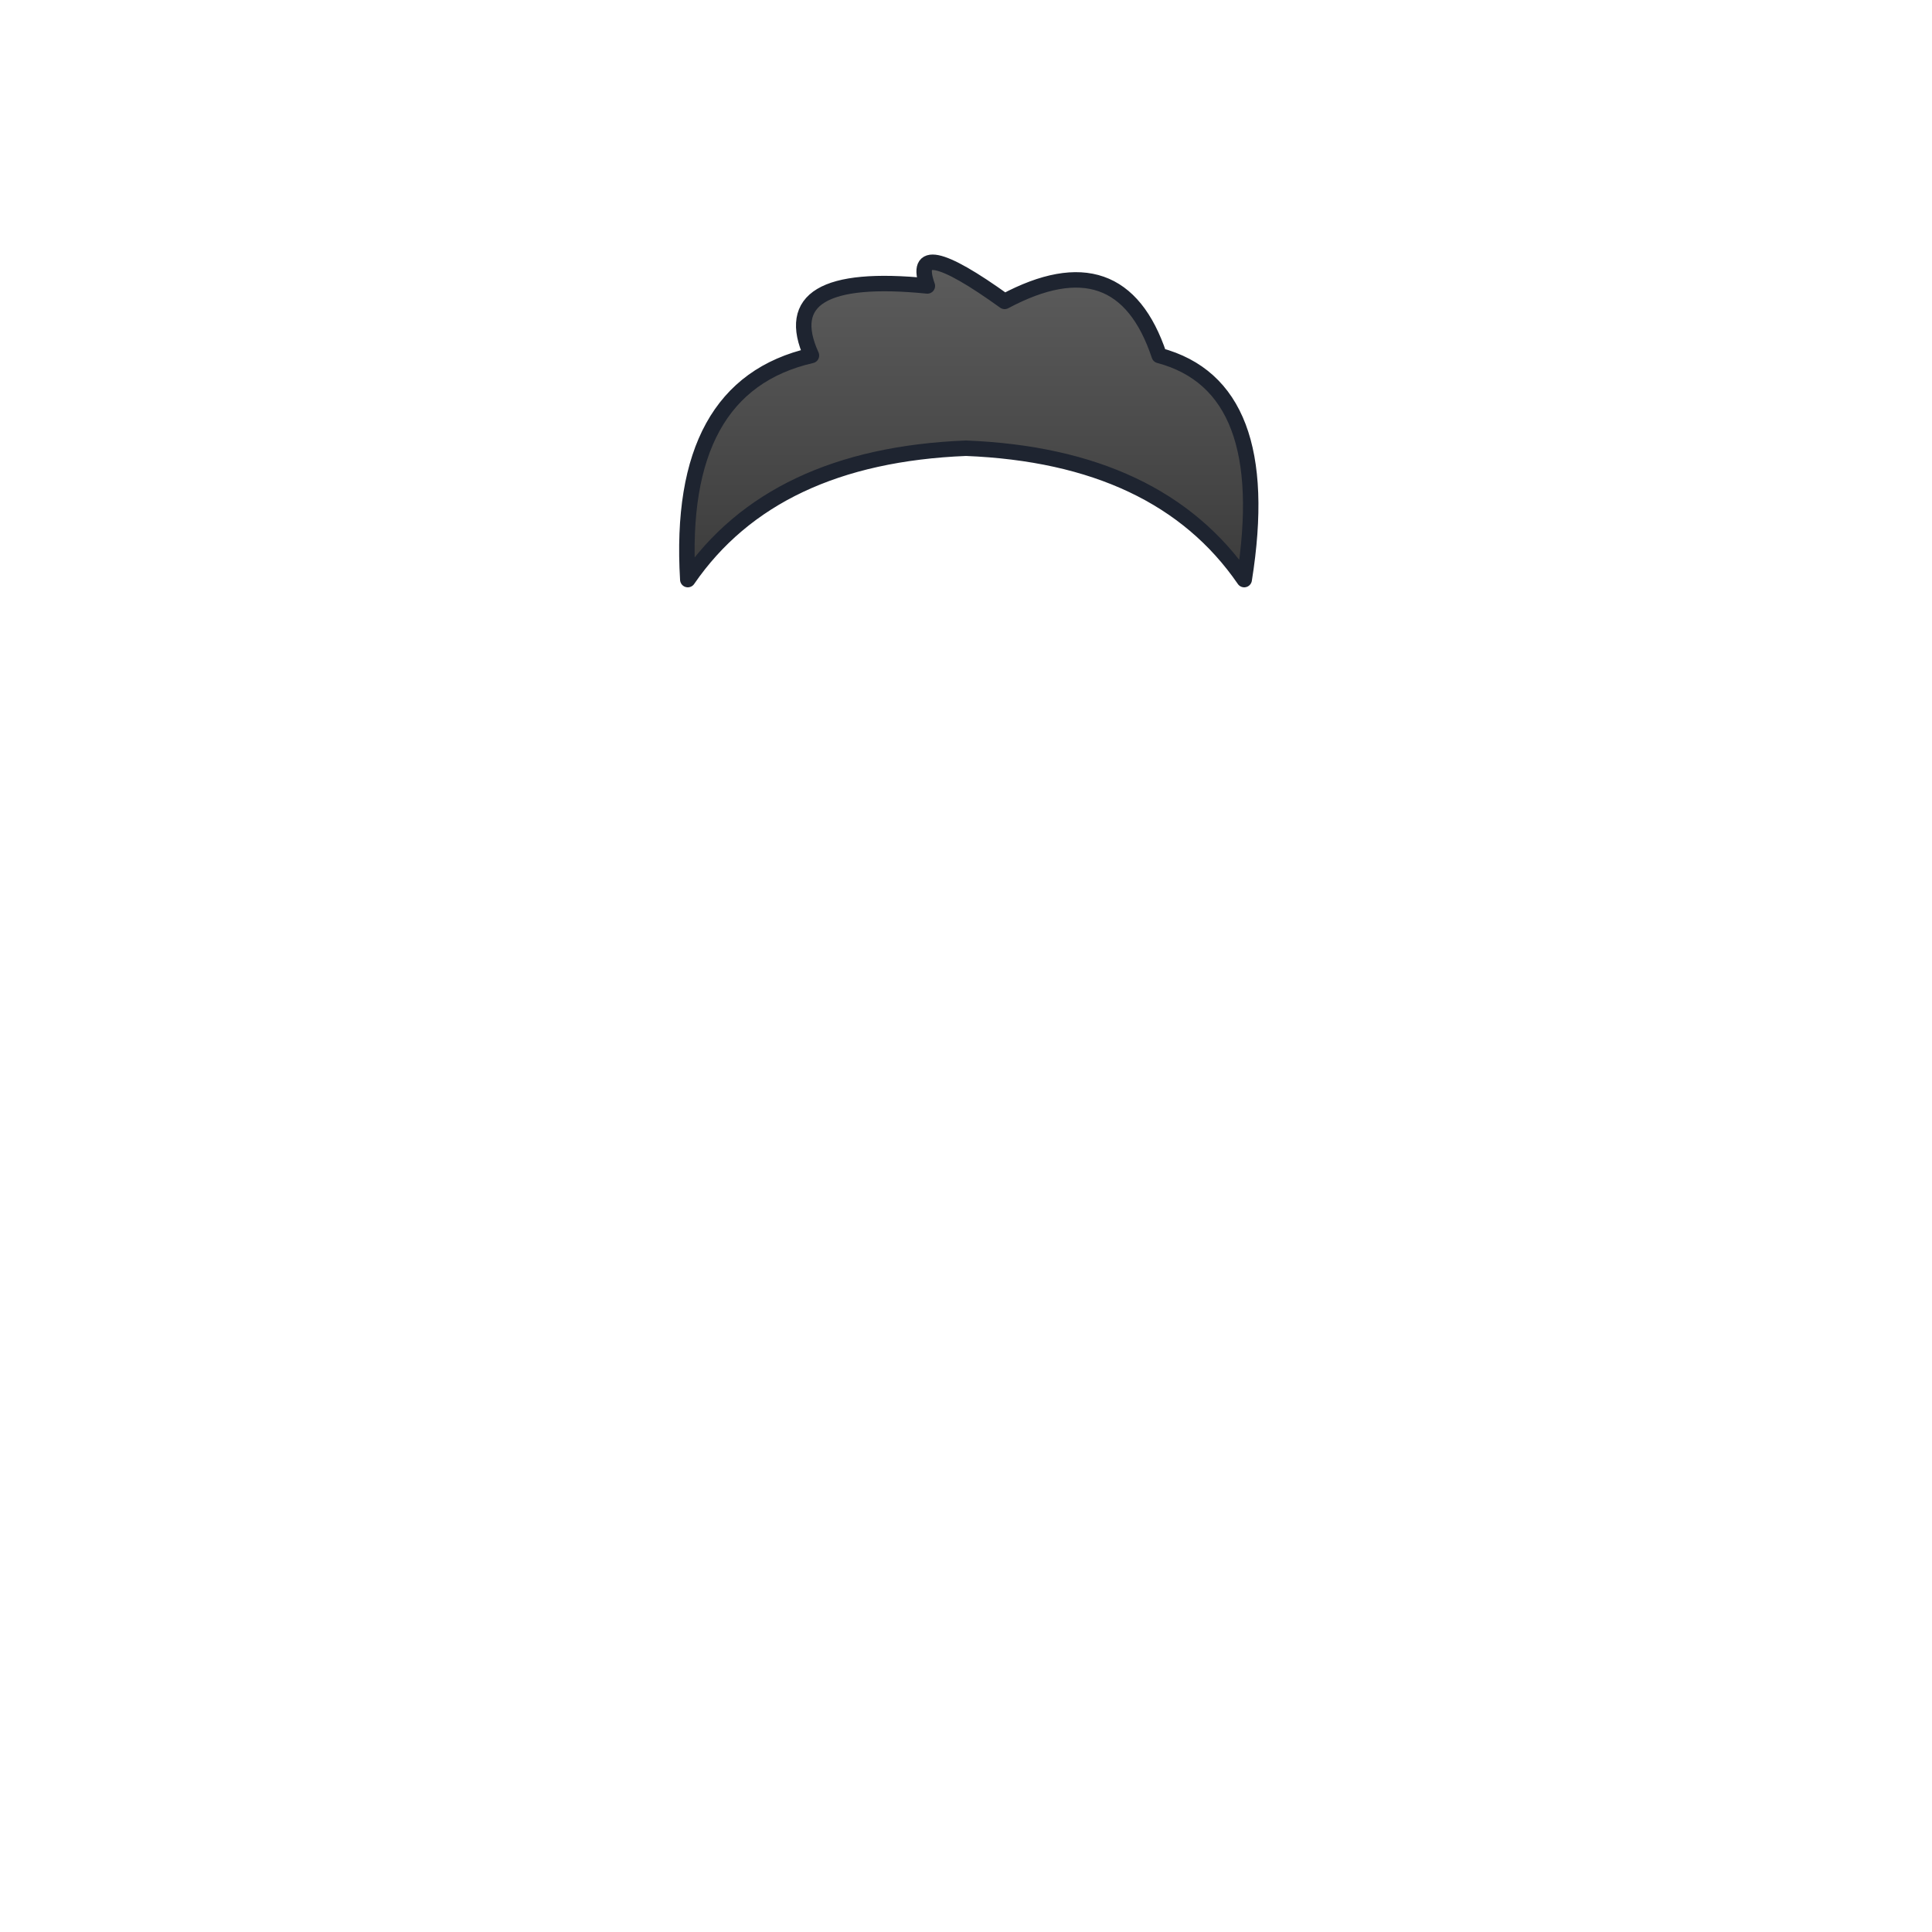
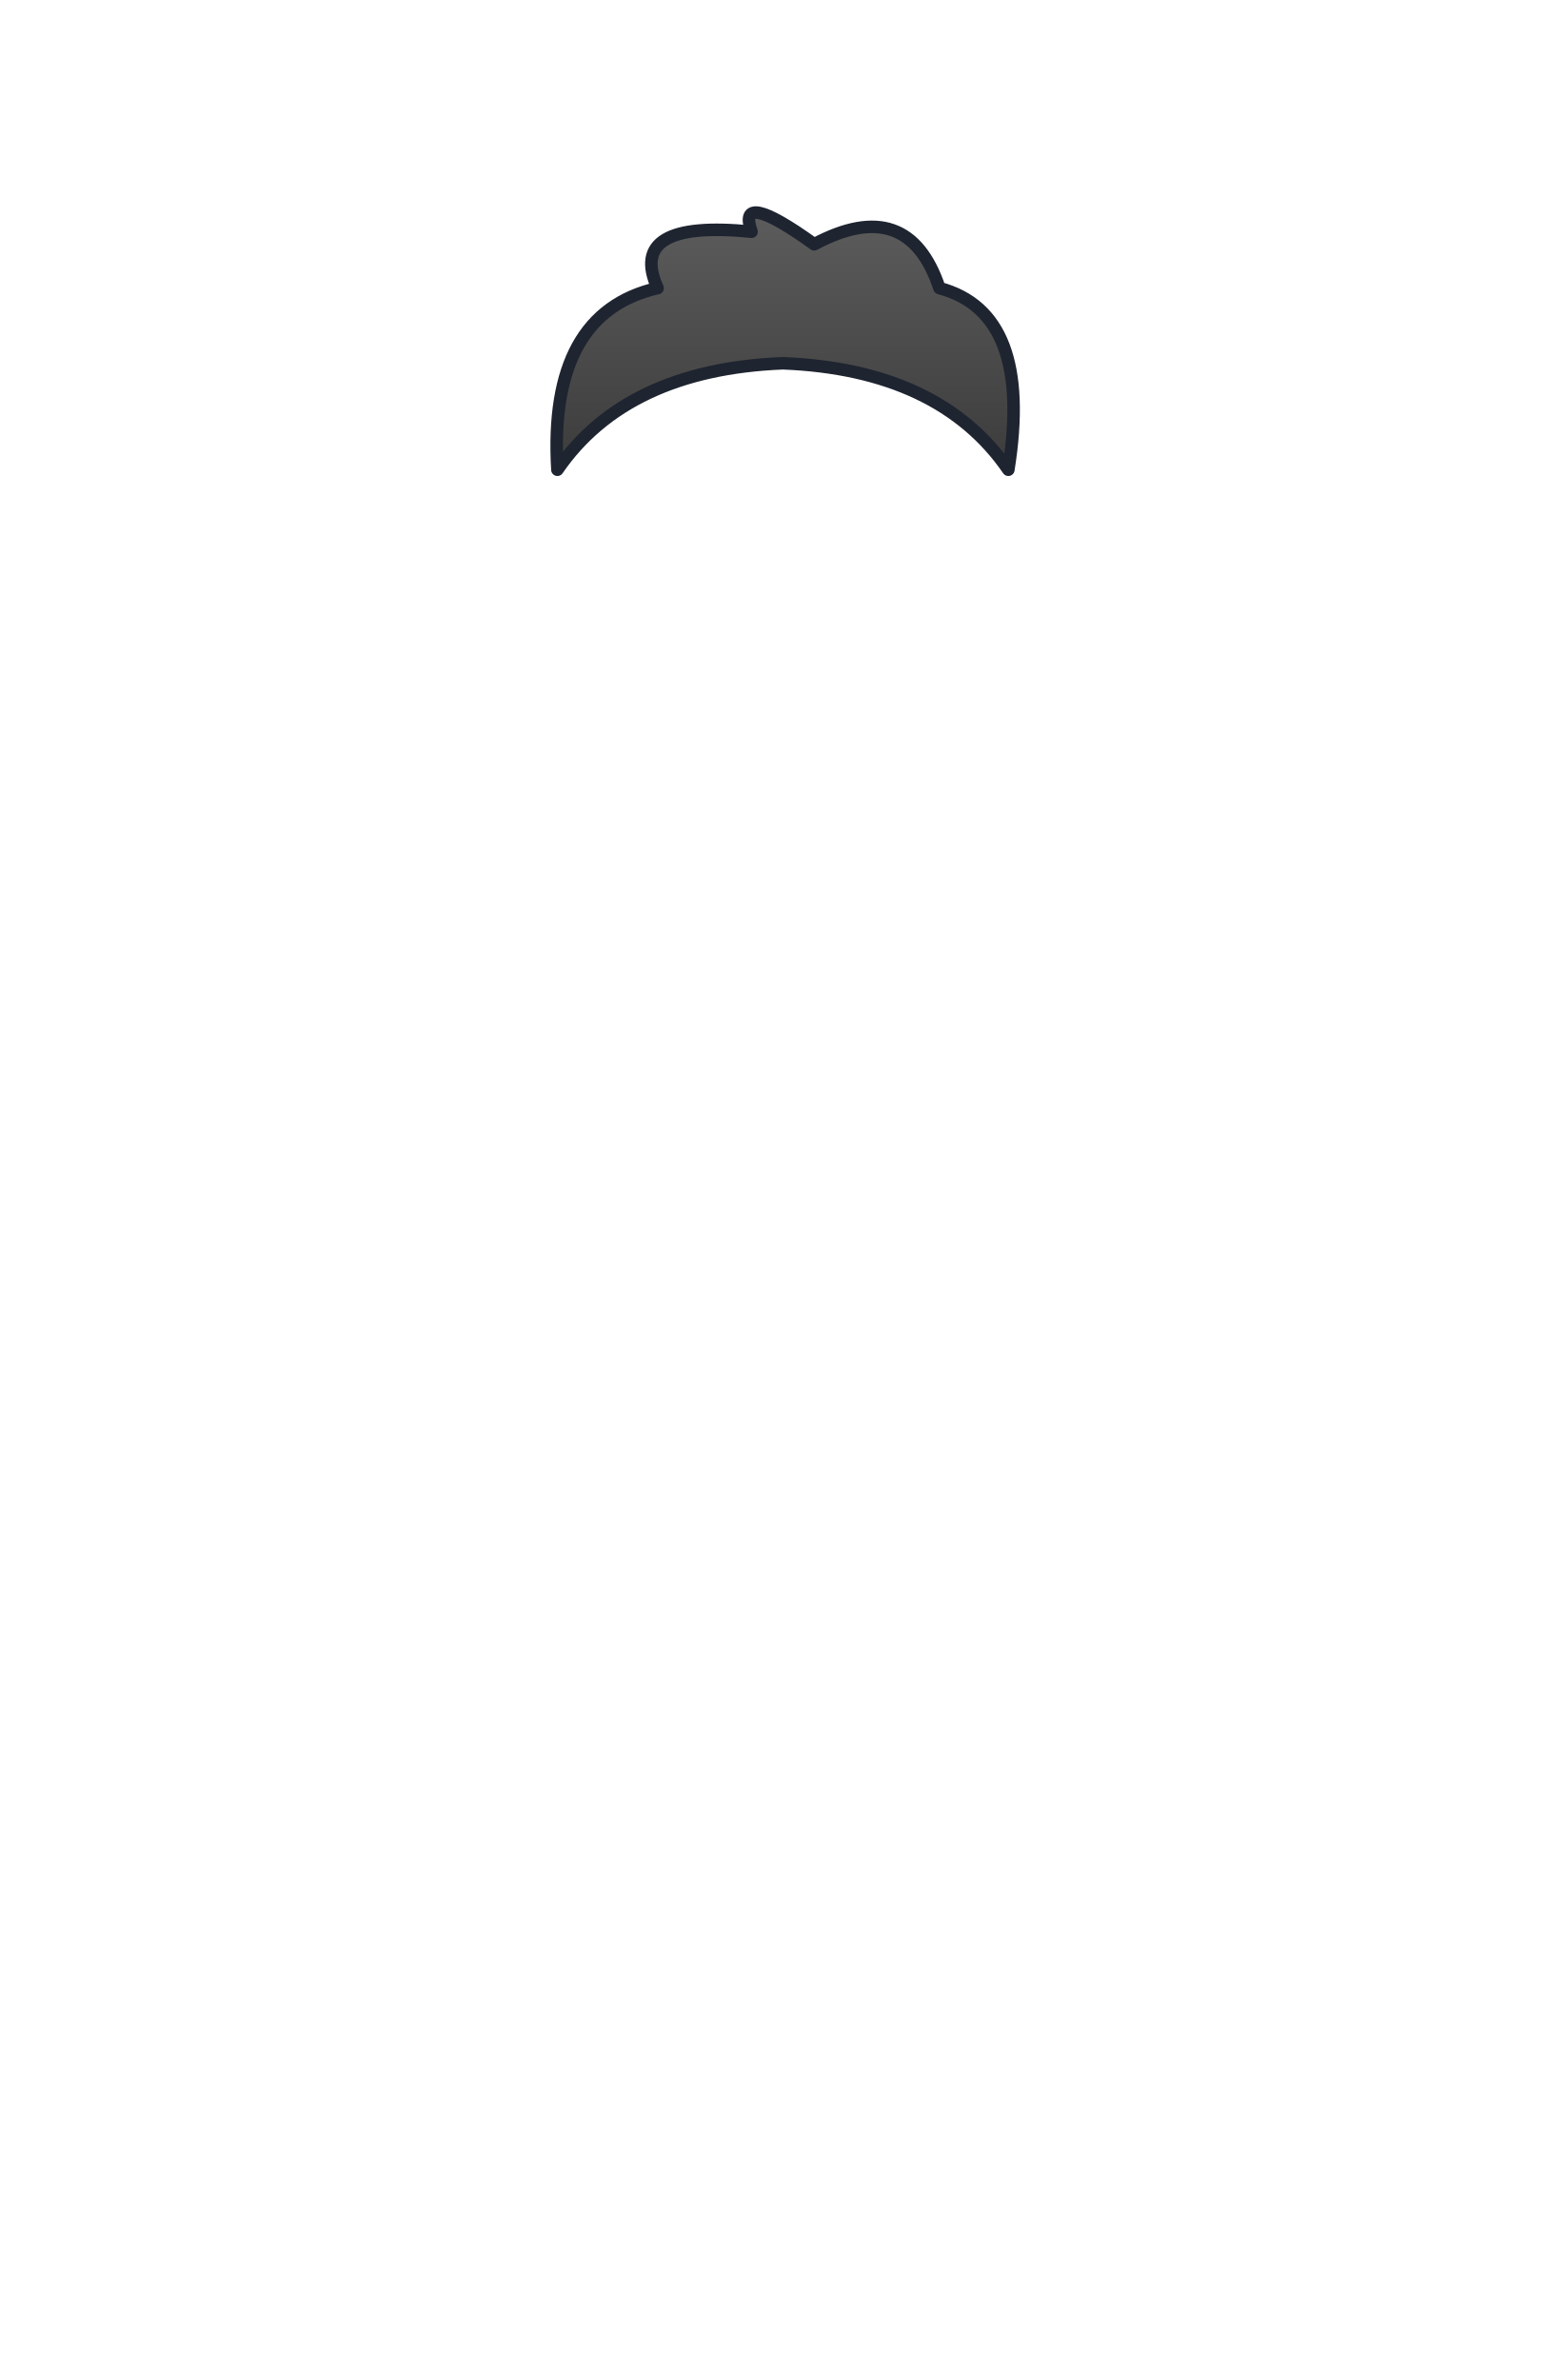
- <svg xmlns="http://www.w3.org/2000/svg" viewBox="0 0 500 500" width="500" height="500">
+ <svg xmlns="http://www.w3.org/2000/svg" viewBox="0 0 500 760" width="500" height="760">
  <defs>
    <linearGradient id="skinGrad" x1="0" y1="0" x2="0" y2="1">
      <stop offset="0" stop-color="#969696" />
      <stop offset="1" stop-color="#767676" />
    </linearGradient>
    <linearGradient id="hairGrad" x1="0" y1="0" x2="0" y2="1">
      <stop offset="0" stop-color="#5c5c5c" />
      <stop offset="1" stop-color="#3c3c3c" />
    </linearGradient>
    <linearGradient id="wallGrad" x1="0" y1="0" x2="0" y2="1">
      <stop offset="0" stop-color="#a6abb5" />
      <stop offset="1" stop-color="#898e99" />
    </linearGradient>
    <linearGradient id="floorGrad" x1="0" y1="0" x2="0" y2="1">
      <stop offset="0" stop-color="#5f5f5f" />
      <stop offset="1" stop-color="#424242" />
    </linearGradient>
    <linearGradient id="glassGrad" x1="0" y1="0" x2="1" y2="1">
      <stop offset="0" stop-color="#ddeaf7" />
      <stop offset="1" stop-color="#a9c6e0" />
    </linearGradient>
    <linearGradient id="woodGrad" x1="0" y1="0" x2="0" y2="1">
      <stop offset="0" stop-color="#b98d60" />
      <stop offset="1" stop-color="#8a6238" />
    </linearGradient>
    <linearGradient id="steelGrad" x1="0" y1="0" x2="0" y2="1">
      <stop offset="0" stop-color="#8b93a3" />
      <stop offset="1" stop-color="#5d6672" />
    </linearGradient>
  </defs>
  <g stroke="#1e2430" stroke-width="4" stroke-linejoin="round" stroke-linecap="round">
    <path d="M178 150 Q175 100 210 92 Q200 70 240 74 Q235 60 260 78 Q290 62 300 92 Q330 100 322 150 Q300 118 250 116 Q200 118 178 150 Z" fill="url(#hairGrad)" />
  </g>
</svg>
